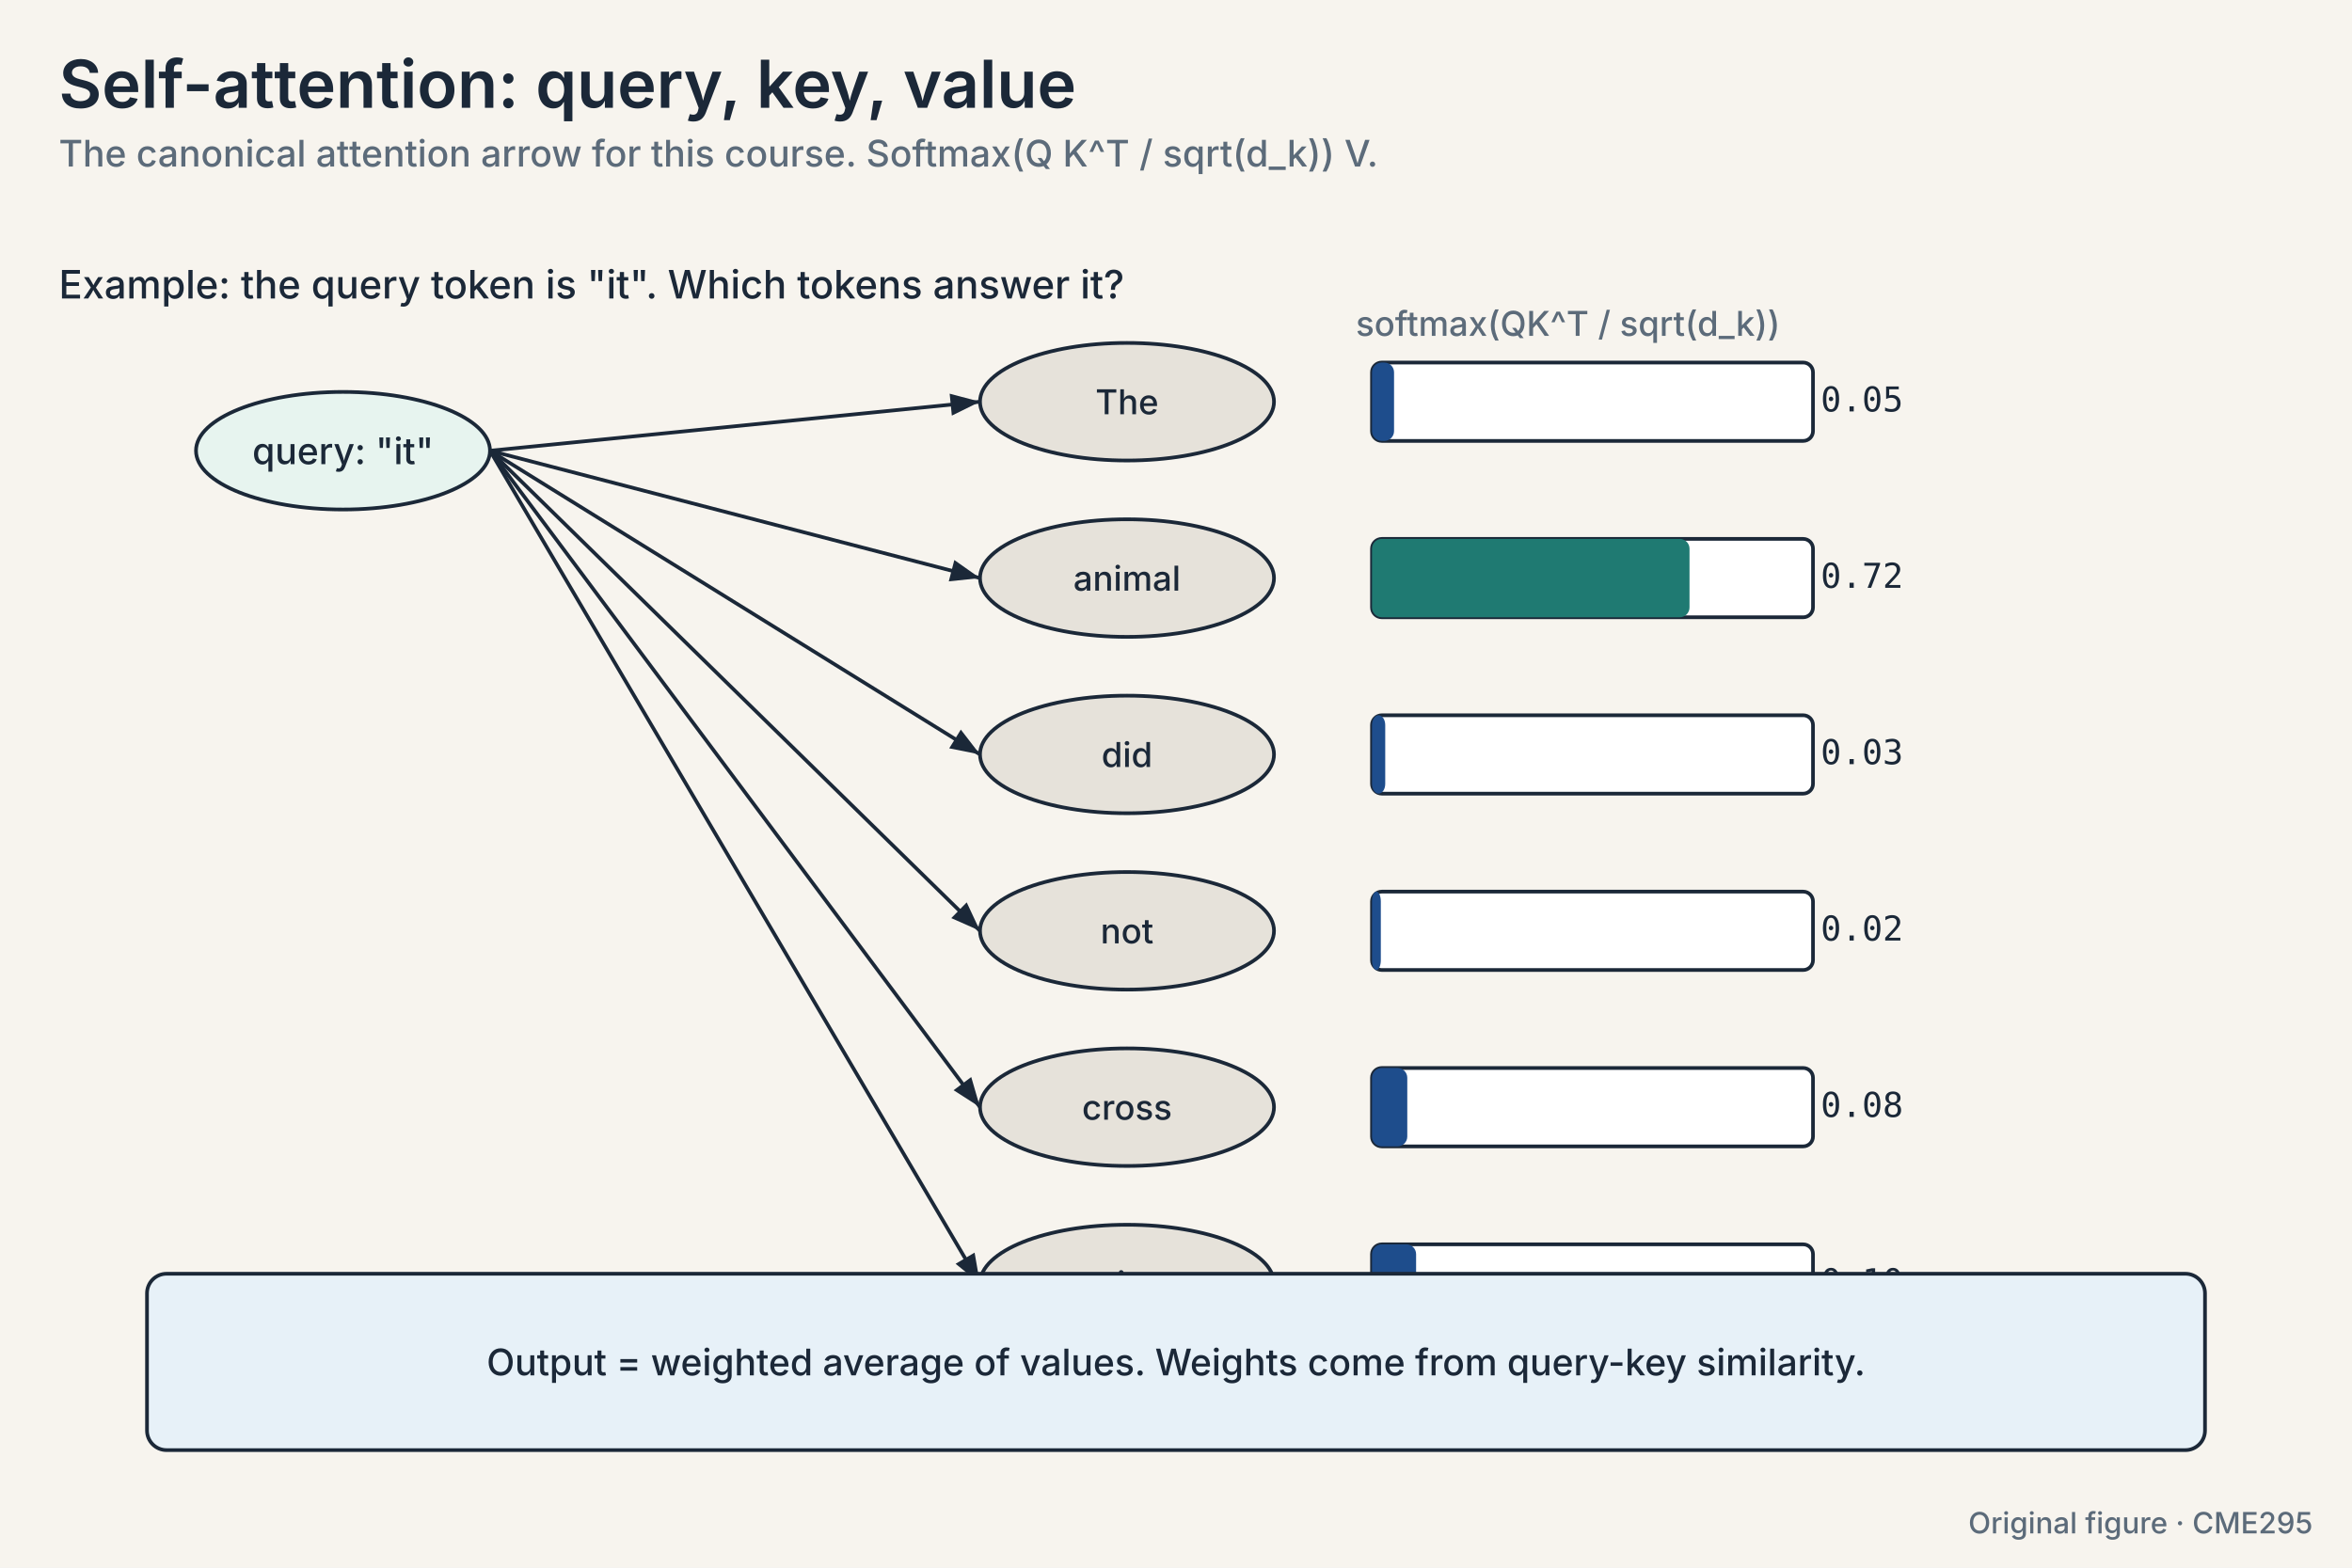
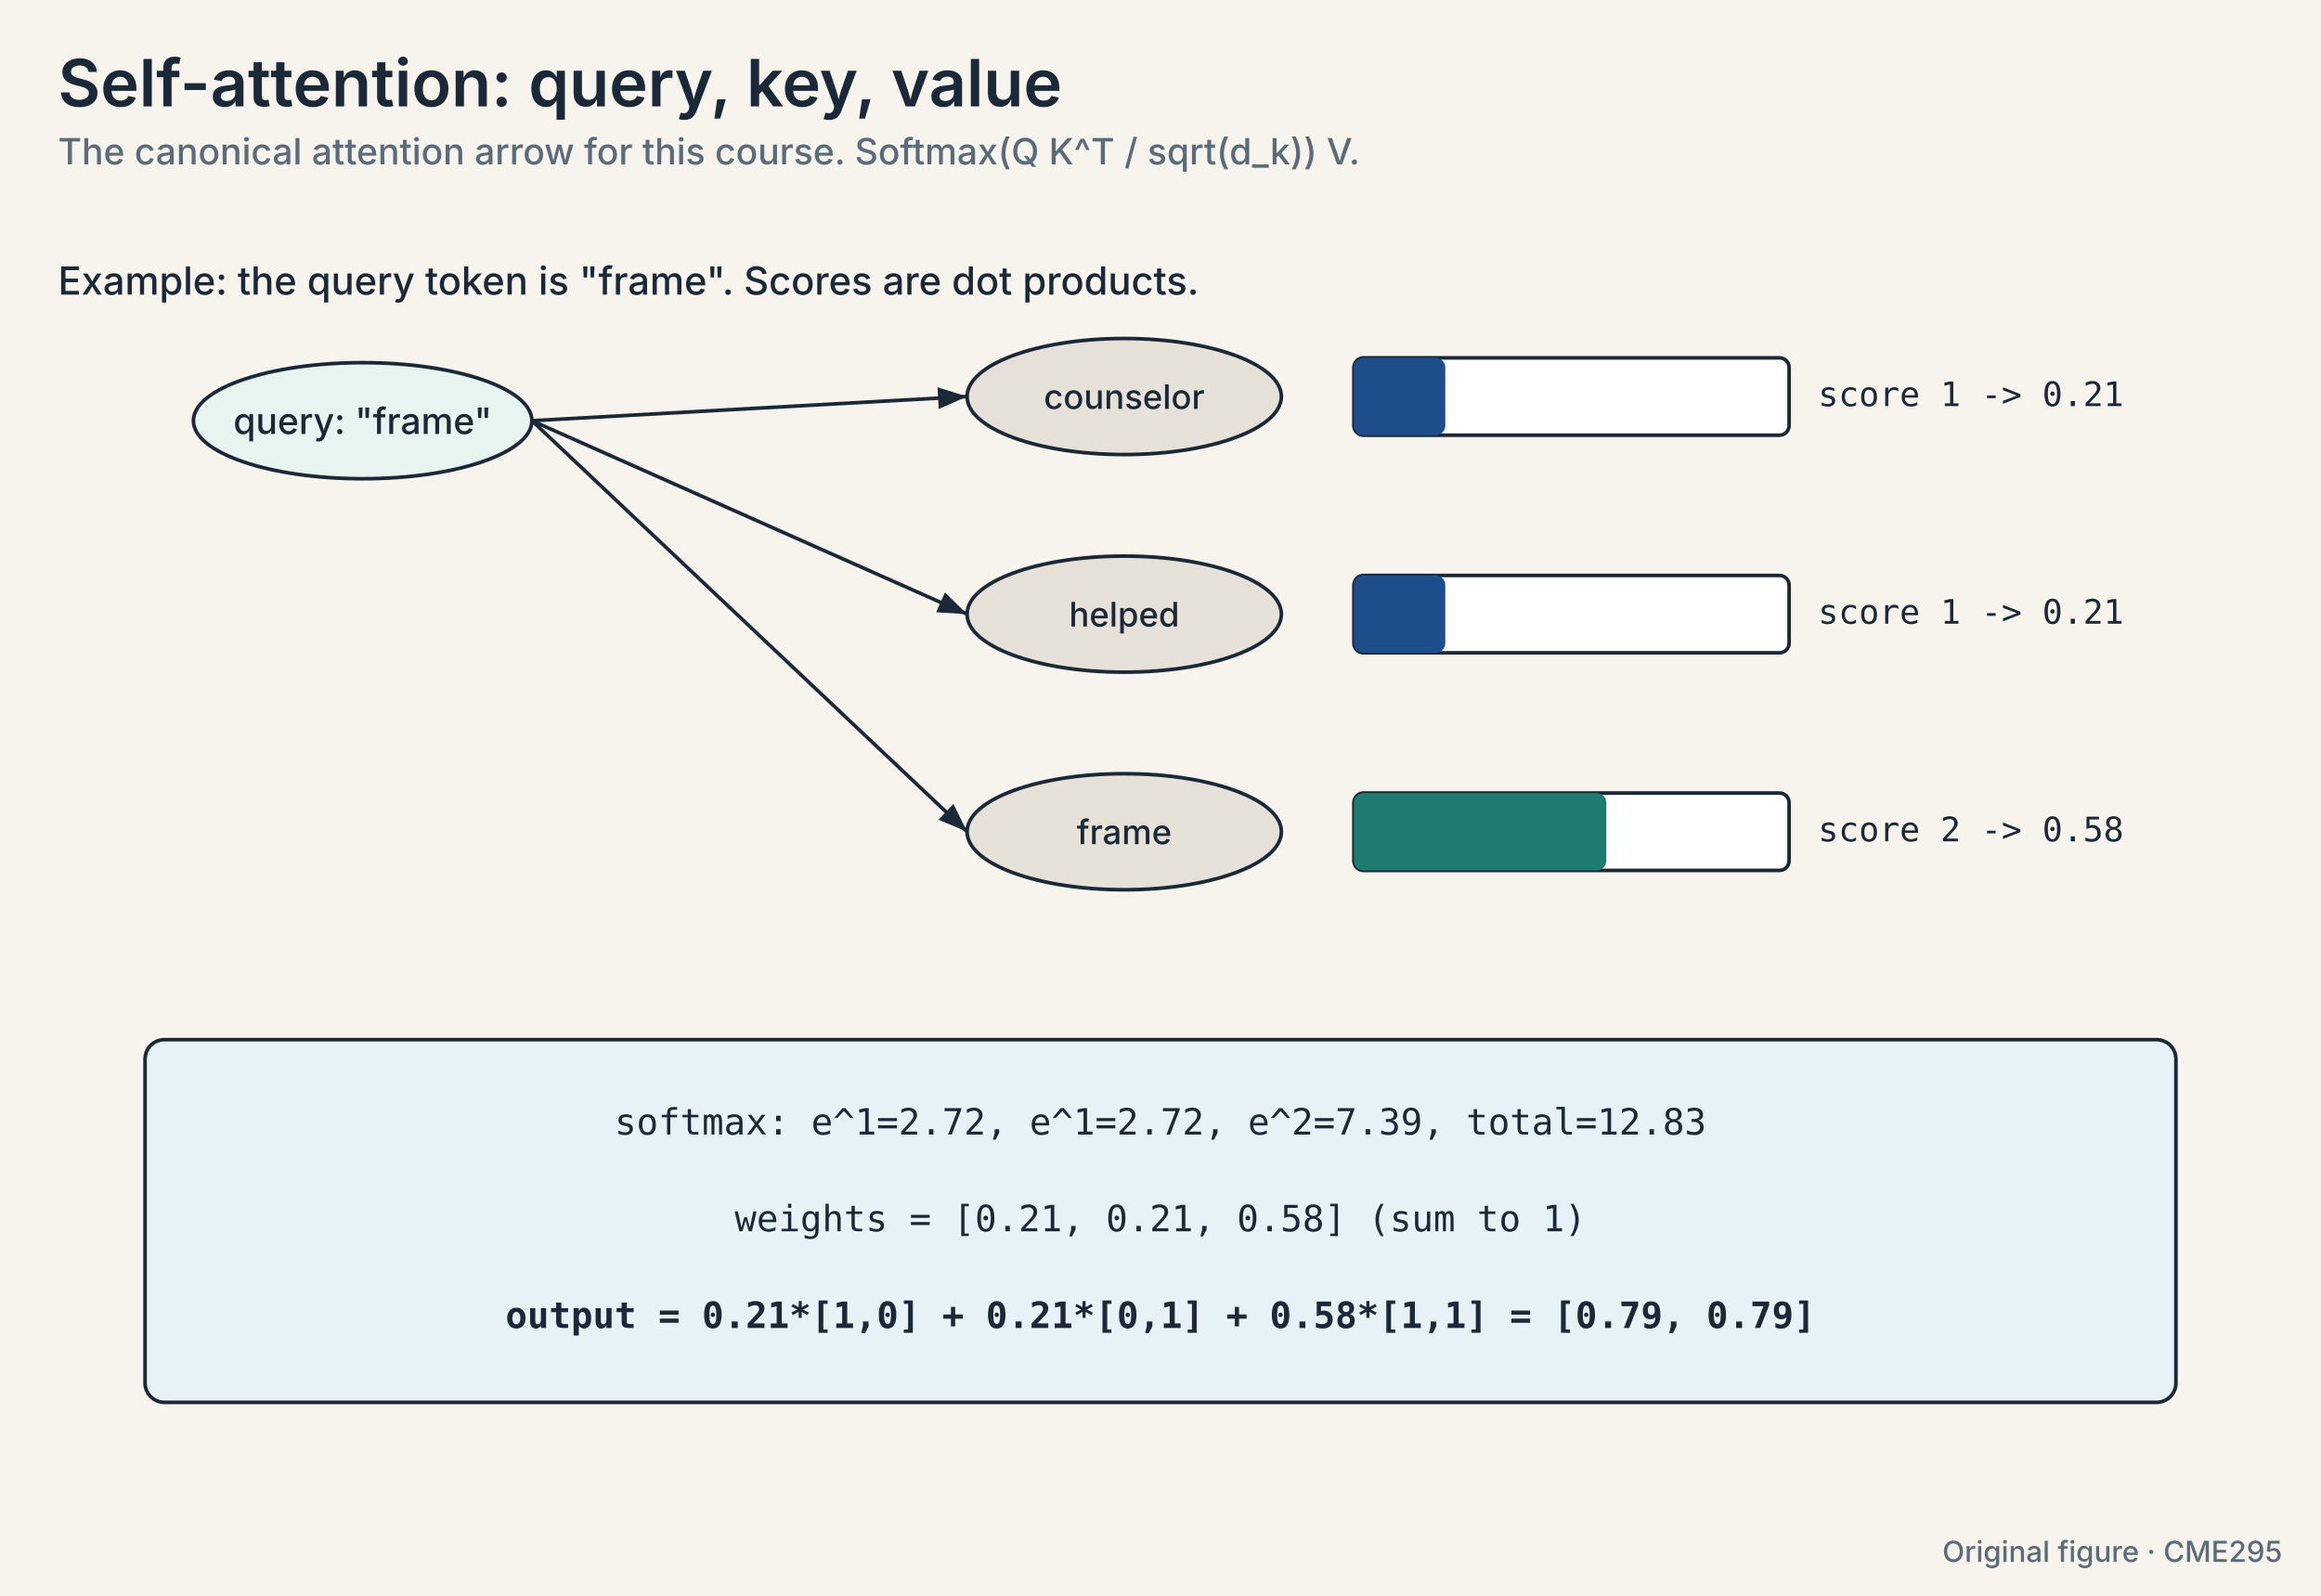
- <svg xmlns="http://www.w3.org/2000/svg" width="960" height="640" viewBox="0 0 960 640" role="img">
+ <svg xmlns="http://www.w3.org/2000/svg" width="960" height="660" viewBox="0 0 960 660" role="img">
  <defs>
    <marker id="ah-l01-qkv-attention" markerWidth="10" markerHeight="10" refX="8" refY="3" orient="auto">
      <path d="M0,0 L8,3 L0,6 Z" fill="#1B2838" />
    </marker>
    <marker id="aht-l01-qkv-attention" markerWidth="10" markerHeight="10" refX="8" refY="3" orient="auto">
      <path d="M0,0 L8,3 L0,6 Z" fill="#1F7A72" />
    </marker>
  </defs>
-   <rect x="0" y="0" width="960" height="640" fill="#F7F4EE" />
+   <rect x="0" y="0" width="960" height="660" fill="#F7F4EE" />
  <text x="24" y="44" font-family="Inter,'Source Sans 3','IBM Plex Sans',sans-serif" font-size="27" font-weight="600" fill="#1B2838">Self-attention: query, key, value</text>
  <text x="24" y="68" font-family="Inter,'Source Sans 3','IBM Plex Sans',sans-serif" font-size="15" font-weight="450" fill="#5C6B7A">The canonical attention arrow for this course. Softmax(Q K^T / sqrt(d_k)) V.</text>
-   <text x="24" y="116.0" text-anchor="start" font-family="Inter,'Source Sans 3','IBM Plex Sans',sans-serif" font-size="16" font-weight="500" fill="#1B2838" dominant-baseline="middle">Example: the query token is "it". Which tokens answer it?</text>
-   <rect x="80" y="160" width="120" height="48" rx="999" fill="#E7F4EF" stroke="#1B2838" stroke-width="1.5" />
-   <text x="140.0" y="184.0" text-anchor="middle" font-family="Inter,'Source Sans 3','IBM Plex Sans',sans-serif" font-size="15" font-weight="500" fill="#1B2838" dominant-baseline="middle">query: "it"</text>
-   <rect x="400" y="140" width="120" height="48" rx="999" fill="#E6E2DA" stroke="#1B2838" stroke-width="1.5" />
-   <text x="460.0" y="164.0" text-anchor="middle" font-family="Inter,'Source Sans 3','IBM Plex Sans',sans-serif" font-size="14" font-weight="500" fill="#1B2838" dominant-baseline="middle">The</text>
+   <text x="24" y="116.0" text-anchor="start" font-family="Inter,'Source Sans 3','IBM Plex Sans',sans-serif" font-size="16" font-weight="500" fill="#1B2838" dominant-baseline="middle">Example: the query token is "frame". Scores are dot products.</text>
+   <rect x="80" y="150" width="140" height="48" rx="999" fill="#E7F4EF" stroke="#1B2838" stroke-width="1.5" />
+   <text x="150.0" y="174.0" text-anchor="middle" font-family="Inter,'Source Sans 3','IBM Plex Sans',sans-serif" font-size="15" font-weight="500" fill="#1B2838" dominant-baseline="middle">query: "frame"</text>
+   <rect x="400" y="140" width="130" height="48" rx="999" fill="#E6E2DA" stroke="#1B2838" stroke-width="1.5" />
+   <text x="465.0" y="164.0" text-anchor="middle" font-family="Inter,'Source Sans 3','IBM Plex Sans',sans-serif" font-size="14" font-weight="500" fill="#1B2838" dominant-baseline="middle">counselor</text>
  <rect x="560" y="148" width="180" height="32" rx="4" fill="#FFFFFF" stroke="#1B2838" stroke-width="1.5" />
-   <rect x="560" y="148" width="9.0" height="32" rx="4" fill="#1E4D8C" />
-   <text x="760" y="164.0" text-anchor="middle" font-family="'IBM Plex Mono',ui-monospace,monospace" font-size="14" font-weight="450" fill="#1B2838" dominant-baseline="middle">0.05</text>
-   <line x1="200" y1="184" x2="400" y2="164" stroke="#1B2838" stroke-width="1.5" marker-end="url(#ah-l01-qkv-attention)" />
-   <rect x="400" y="212" width="120" height="48" rx="999" fill="#E6E2DA" stroke="#1B2838" stroke-width="1.5" />
-   <text x="460.0" y="236.0" text-anchor="middle" font-family="Inter,'Source Sans 3','IBM Plex Sans',sans-serif" font-size="14" font-weight="500" fill="#1B2838" dominant-baseline="middle">animal</text>
-   <rect x="560" y="220" width="180" height="32" rx="4" fill="#FFFFFF" stroke="#1B2838" stroke-width="1.5" />
-   <rect x="560" y="220" width="129.6" height="32" rx="4" fill="#1F7A72" />
-   <text x="760" y="236.0" text-anchor="middle" font-family="'IBM Plex Mono',ui-monospace,monospace" font-size="14" font-weight="450" fill="#1B2838" dominant-baseline="middle">0.72</text>
-   <line x1="200" y1="184" x2="400" y2="236" stroke="#1B2838" stroke-width="1.5" marker-end="url(#ah-l01-qkv-attention)" />
-   <rect x="400" y="284" width="120" height="48" rx="999" fill="#E6E2DA" stroke="#1B2838" stroke-width="1.5" />
-   <text x="460.0" y="308.0" text-anchor="middle" font-family="Inter,'Source Sans 3','IBM Plex Sans',sans-serif" font-size="14" font-weight="500" fill="#1B2838" dominant-baseline="middle">did</text>
-   <rect x="560" y="292" width="180" height="32" rx="4" fill="#FFFFFF" stroke="#1B2838" stroke-width="1.5" />
-   <rect x="560" y="292" width="5.4" height="32" rx="4" fill="#1E4D8C" />
-   <text x="760" y="308.0" text-anchor="middle" font-family="'IBM Plex Mono',ui-monospace,monospace" font-size="14" font-weight="450" fill="#1B2838" dominant-baseline="middle">0.03</text>
-   <line x1="200" y1="184" x2="400" y2="308" stroke="#1B2838" stroke-width="1.5" marker-end="url(#ah-l01-qkv-attention)" />
-   <rect x="400" y="356" width="120" height="48" rx="999" fill="#E6E2DA" stroke="#1B2838" stroke-width="1.5" />
-   <text x="460.0" y="380.0" text-anchor="middle" font-family="Inter,'Source Sans 3','IBM Plex Sans',sans-serif" font-size="14" font-weight="500" fill="#1B2838" dominant-baseline="middle">not</text>
-   <rect x="560" y="364" width="180" height="32" rx="4" fill="#FFFFFF" stroke="#1B2838" stroke-width="1.5" />
-   <rect x="560" y="364" width="3.6" height="32" rx="4" fill="#1E4D8C" />
-   <text x="760" y="380.0" text-anchor="middle" font-family="'IBM Plex Mono',ui-monospace,monospace" font-size="14" font-weight="450" fill="#1B2838" dominant-baseline="middle">0.02</text>
-   <line x1="200" y1="184" x2="400" y2="380" stroke="#1B2838" stroke-width="1.5" marker-end="url(#ah-l01-qkv-attention)" />
-   <rect x="400" y="428" width="120" height="48" rx="999" fill="#E6E2DA" stroke="#1B2838" stroke-width="1.5" />
-   <text x="460.0" y="452.0" text-anchor="middle" font-family="Inter,'Source Sans 3','IBM Plex Sans',sans-serif" font-size="14" font-weight="500" fill="#1B2838" dominant-baseline="middle">cross</text>
-   <rect x="560" y="436" width="180" height="32" rx="4" fill="#FFFFFF" stroke="#1B2838" stroke-width="1.5" />
-   <rect x="560" y="436" width="14.4" height="32" rx="4" fill="#1E4D8C" />
-   <text x="760" y="452.0" text-anchor="middle" font-family="'IBM Plex Mono',ui-monospace,monospace" font-size="14" font-weight="450" fill="#1B2838" dominant-baseline="middle">0.08</text>
-   <line x1="200" y1="184" x2="400" y2="452" stroke="#1B2838" stroke-width="1.5" marker-end="url(#ah-l01-qkv-attention)" />
-   <rect x="400" y="500" width="120" height="48" rx="999" fill="#E6E2DA" stroke="#1B2838" stroke-width="1.5" />
-   <text x="460.0" y="524.0" text-anchor="middle" font-family="Inter,'Source Sans 3','IBM Plex Sans',sans-serif" font-size="14" font-weight="500" fill="#1B2838" dominant-baseline="middle">it</text>
-   <rect x="560" y="508" width="180" height="32" rx="4" fill="#FFFFFF" stroke="#1B2838" stroke-width="1.5" />
-   <rect x="560" y="508" width="18.0" height="32" rx="4" fill="#1E4D8C" />
-   <text x="760" y="524.0" text-anchor="middle" font-family="'IBM Plex Mono',ui-monospace,monospace" font-size="14" font-weight="450" fill="#1B2838" dominant-baseline="middle">0.10</text>
-   <line x1="200" y1="184" x2="400" y2="524" stroke="#1B2838" stroke-width="1.5" marker-end="url(#ah-l01-qkv-attention)" />
-   <text x="640" y="132.0" text-anchor="middle" font-family="Inter,'Source Sans 3','IBM Plex Sans',sans-serif" font-size="14" font-weight="450" fill="#5C6B7A" dominant-baseline="middle">softmax(QK^T / sqrt(d_k))</text>
-   <rect x="60" y="520" width="840" height="72" rx="8" fill="#E7F1F8" stroke="#1B2838" stroke-width="1.5" />
-   <text x="480" y="556.0" text-anchor="middle" font-family="Inter,'Source Sans 3','IBM Plex Sans',sans-serif" font-size="15" font-weight="500" fill="#1B2838" dominant-baseline="middle">Output = weighted average of values. Weights come from query-key similarity.</text>
-   <text x="944" y="626" text-anchor="end" font-family="Inter,'Source Sans 3','IBM Plex Sans',sans-serif" font-size="12" font-weight="500" fill="#5C6B7A">Original figure · CME295</text>
+   <rect x="560" y="148" width="37.8" height="32" rx="4" fill="#1E4D8C" />
+   <text x="752" y="164.0" text-anchor="start" font-family="'IBM Plex Mono',ui-monospace,monospace" font-size="14" font-weight="450" fill="#1B2838" dominant-baseline="middle">score 1 -&gt; 0.21</text>
+   <line x1="220" y1="174" x2="400" y2="164" stroke="#1B2838" stroke-width="1.5" marker-end="url(#ah-l01-qkv-attention)" />
+   <rect x="400" y="230" width="130" height="48" rx="999" fill="#E6E2DA" stroke="#1B2838" stroke-width="1.5" />
+   <text x="465.0" y="254.0" text-anchor="middle" font-family="Inter,'Source Sans 3','IBM Plex Sans',sans-serif" font-size="14" font-weight="500" fill="#1B2838" dominant-baseline="middle">helped</text>
+   <rect x="560" y="238" width="180" height="32" rx="4" fill="#FFFFFF" stroke="#1B2838" stroke-width="1.5" />
+   <rect x="560" y="238" width="37.8" height="32" rx="4" fill="#1E4D8C" />
+   <text x="752" y="254.0" text-anchor="start" font-family="'IBM Plex Mono',ui-monospace,monospace" font-size="14" font-weight="450" fill="#1B2838" dominant-baseline="middle">score 1 -&gt; 0.21</text>
+   <line x1="220" y1="174" x2="400" y2="254" stroke="#1B2838" stroke-width="1.5" marker-end="url(#ah-l01-qkv-attention)" />
+   <rect x="400" y="320" width="130" height="48" rx="999" fill="#E6E2DA" stroke="#1B2838" stroke-width="1.5" />
+   <text x="465.0" y="344.0" text-anchor="middle" font-family="Inter,'Source Sans 3','IBM Plex Sans',sans-serif" font-size="14" font-weight="500" fill="#1B2838" dominant-baseline="middle">frame</text>
+   <rect x="560" y="328" width="180" height="32" rx="4" fill="#FFFFFF" stroke="#1B2838" stroke-width="1.5" />
+   <rect x="560" y="328" width="104.4" height="32" rx="4" fill="#1F7A72" />
+   <text x="752" y="344.0" text-anchor="start" font-family="'IBM Plex Mono',ui-monospace,monospace" font-size="14" font-weight="450" fill="#1B2838" dominant-baseline="middle">score 2 -&gt; 0.58</text>
+   <line x1="220" y1="174" x2="400" y2="344" stroke="#1B2838" stroke-width="1.5" marker-end="url(#ah-l01-qkv-attention)" />
+   <rect x="60" y="430" width="840" height="150" rx="8" fill="#E7F1F8" stroke="#1B2838" stroke-width="1.5" />
+   <text x="480" y="465.0" text-anchor="middle" font-family="'IBM Plex Mono',ui-monospace,monospace" font-size="15" font-weight="500" fill="#1B2838" dominant-baseline="middle">softmax: e^1=2.72, e^1=2.72, e^2=7.39, total=12.83</text>
+   <text x="480" y="505.0" text-anchor="middle" font-family="'IBM Plex Mono',ui-monospace,monospace" font-size="15" font-weight="500" fill="#1B2838" dominant-baseline="middle">weights = [0.21, 0.21, 0.58] (sum to 1)</text>
+   <text x="480" y="545.0" text-anchor="middle" font-family="'IBM Plex Mono',ui-monospace,monospace" font-size="15" font-weight="600" fill="#1B2838" dominant-baseline="middle">output = 0.21*[1,0] + 0.21*[0,1] + 0.58*[1,1] = [0.79, 0.79]</text>
+   <text x="944" y="646" text-anchor="end" font-family="Inter,'Source Sans 3','IBM Plex Sans',sans-serif" font-size="12" font-weight="500" fill="#5C6B7A">Original figure · CME295</text>
</svg>
